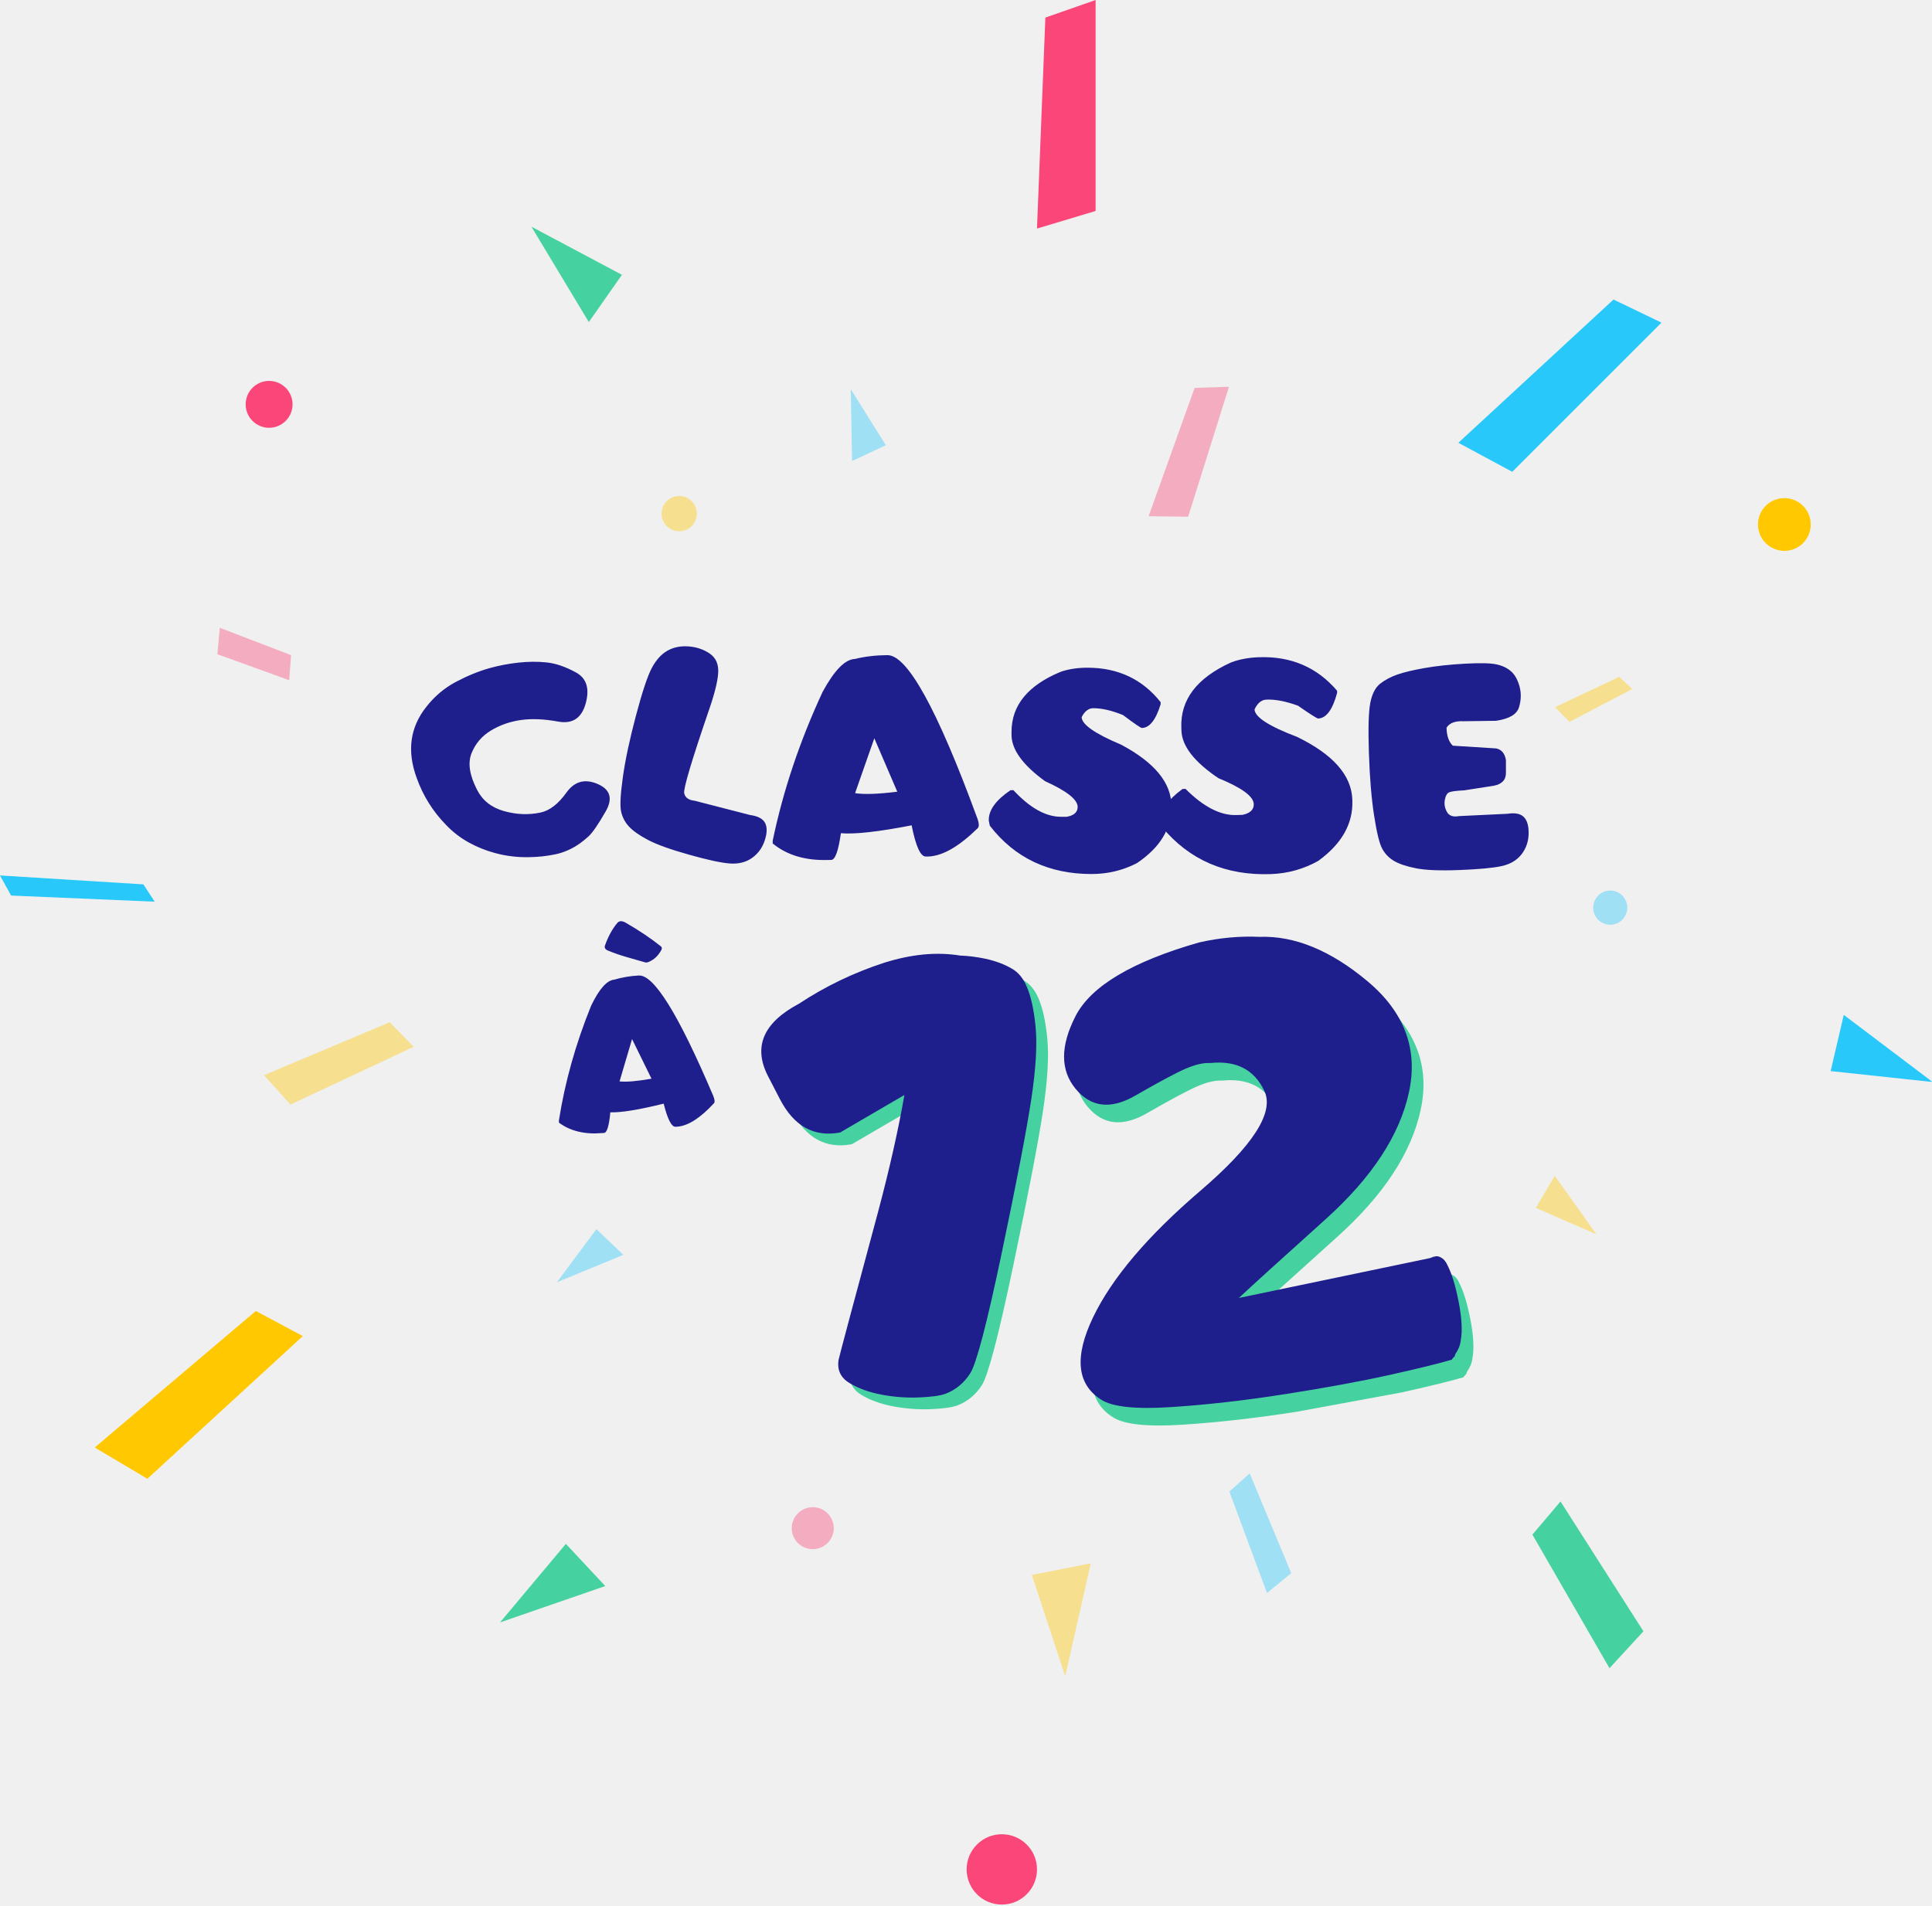
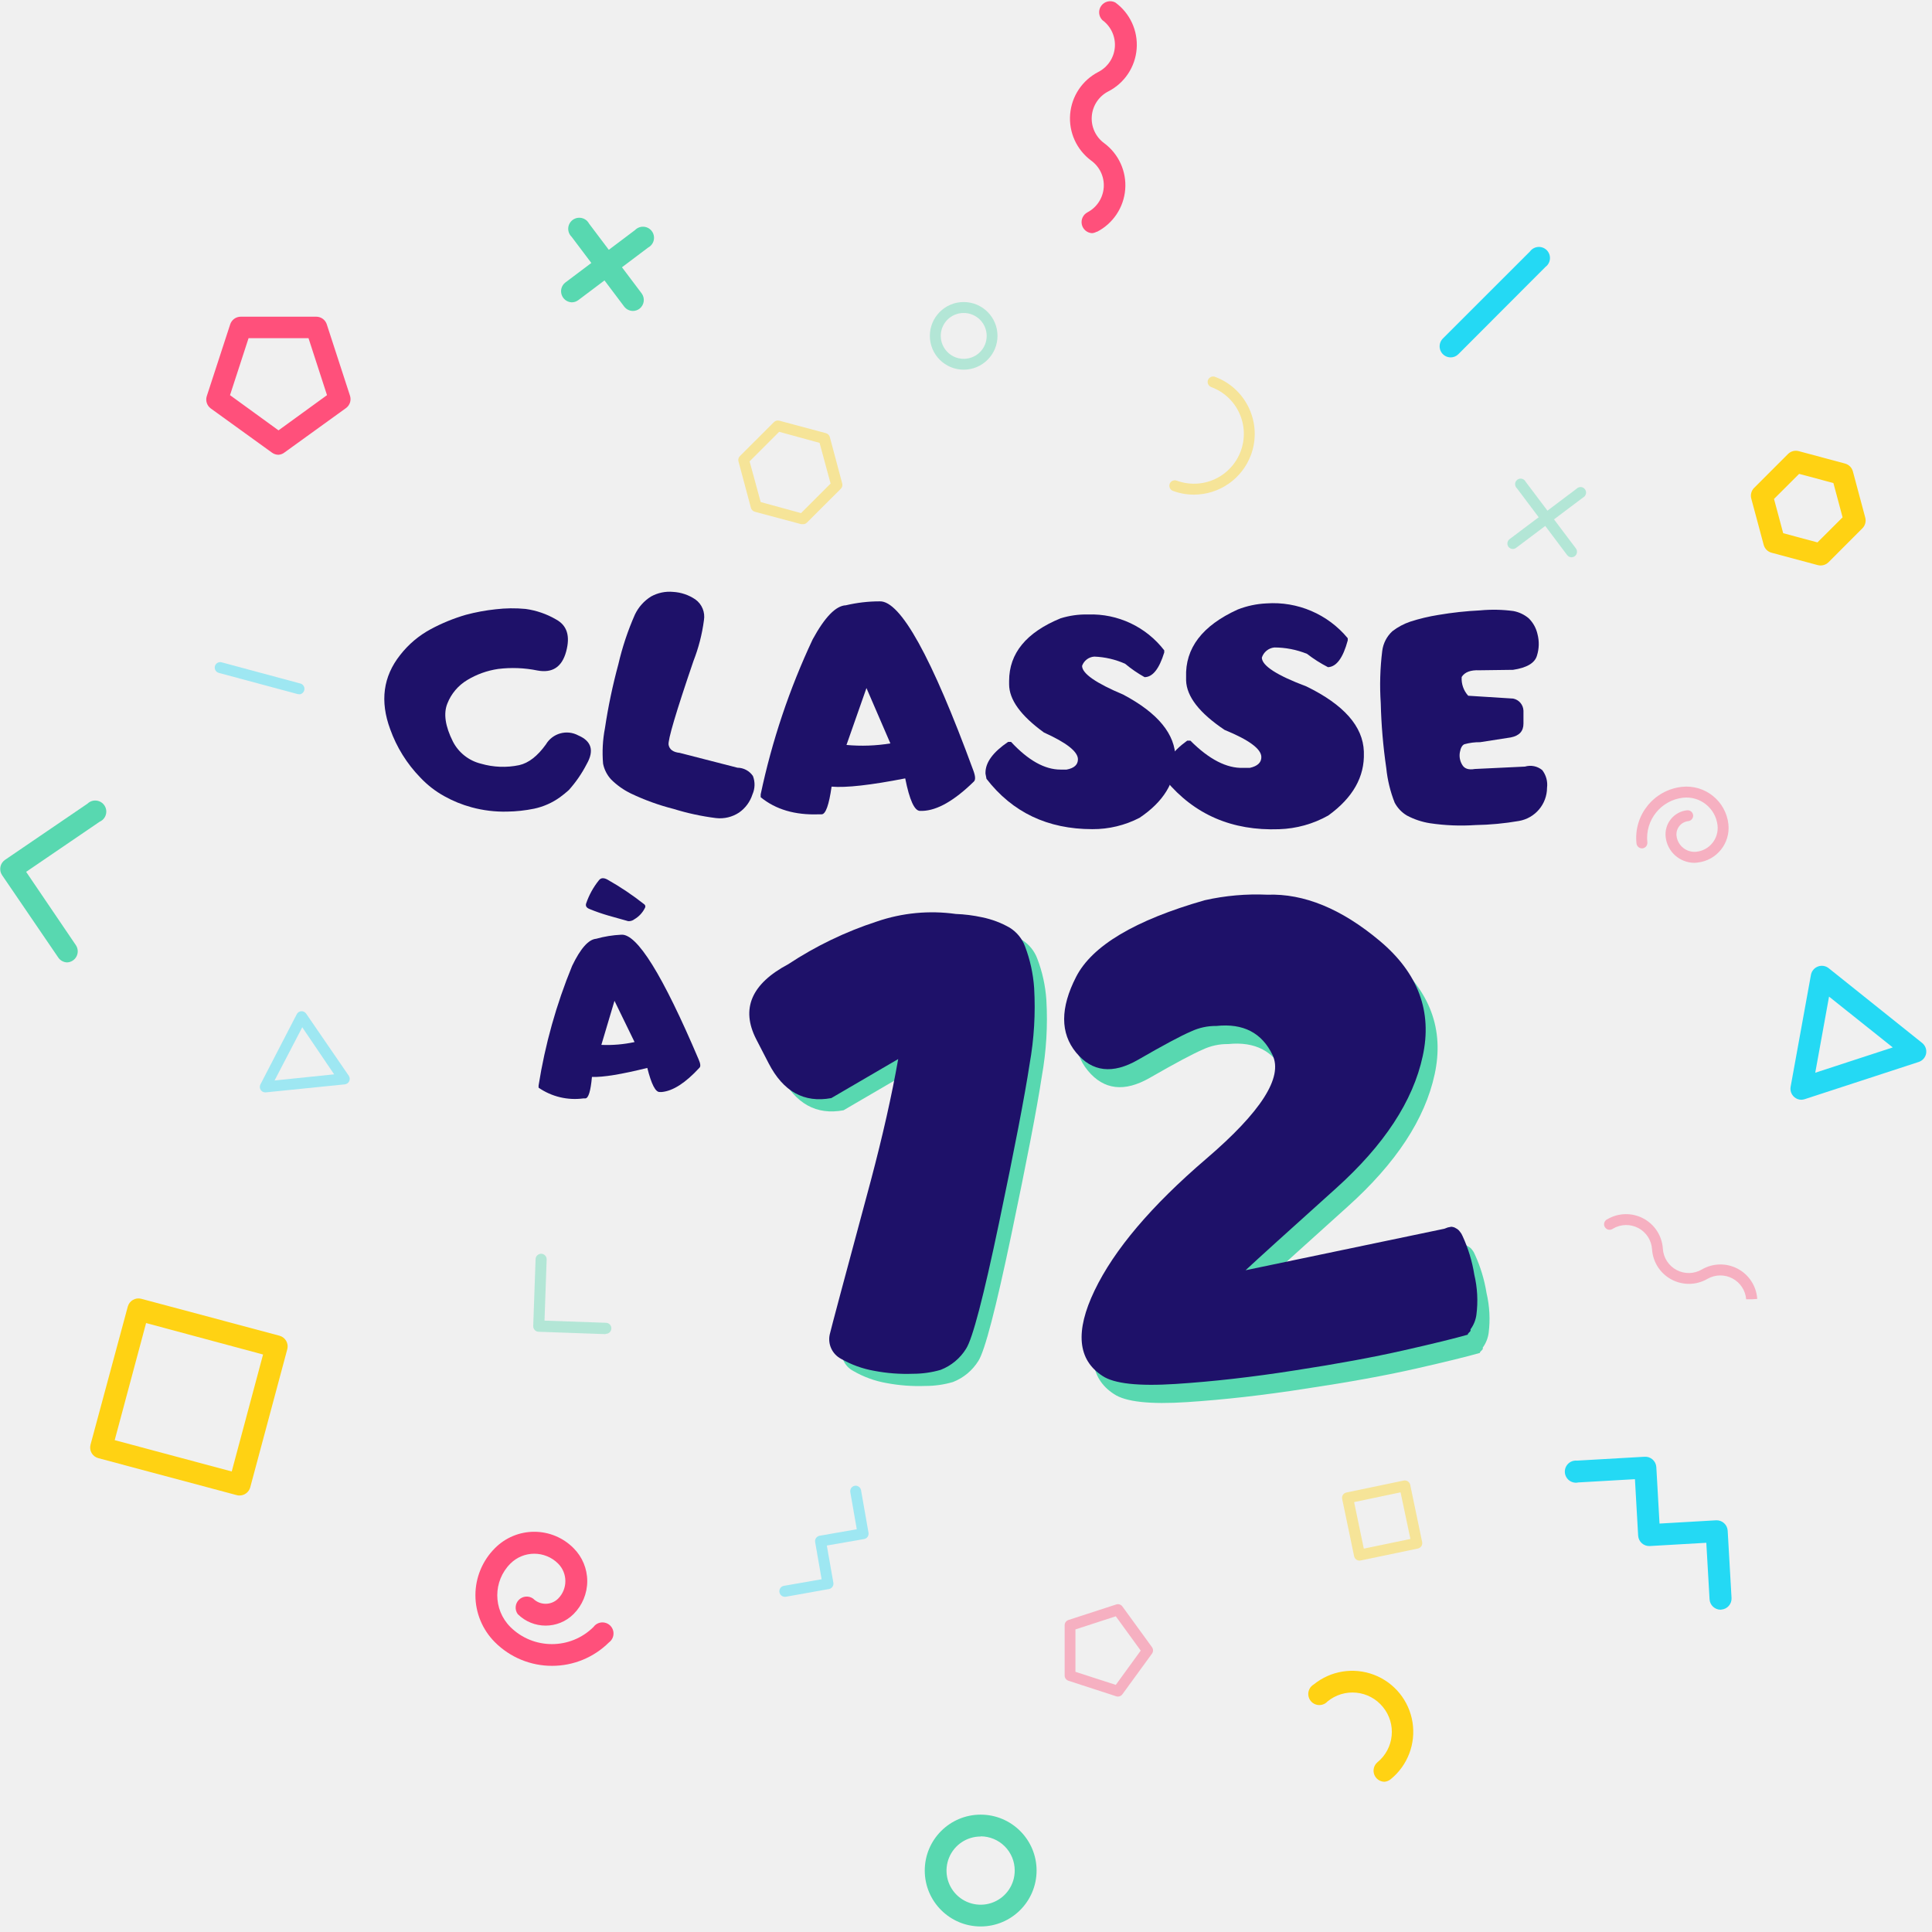
- <svg xmlns="http://www.w3.org/2000/svg" xmlns:xlink="http://www.w3.org/1999/xlink" viewBox="0 0 368 363">
-   <defs />
-   <defs>
-     <path id="a" d="M.697.493h19.42v12.792H.697z" />
-   </defs>
-   <g fill="none" fill-rule="evenodd">
-     <path fill="#FA4678" d="M208.688 0l-9.571 3.35-1.594 40.195 11.165-3.35z" />
-     <path fill="#46D2A0" d="M313.035 310.807l-6.465 7.03-14.683-25.452 5.353-6.32z" />
-     <path fill="#FFC800" d="M28.066 281.745l-10.019-5.959 30.687-26.011 8.94 4.785z" />
-     <path fill="#28C8FA" d="M288.049 89.89l-10.264-5.526 29.55-27.294 9.136 4.398zM2.119 170.627l27.337 1.166-2.14-3.297L0 166.796z" />
-     <path fill="#FFC800" d="M344.902 99.928a5.024 5.024 0 11-10.05 0 5.024 5.024 0 0110.05 0" />
-     <path fill="#FA4678" d="M197.523 356.169a6.7 6.7 0 11-13.4 0 6.7 6.7 0 0113.4 0M55.725 77.039a4.466 4.466 0 11-8.932 0 4.466 4.466 0 018.932 0" />
-     <path fill="#46D2A0" d="M118.463 52.357l-6.308 9.007-10.936-18.178z" />
-     <g transform="translate(348 192.868)">
-       <mask id="b" fill="#fff">
-         <use xlink:href="#a" />
-       </mask>
-       <path fill="#28C8FA" d="M.697 11.202L3.194.493l16.923 12.792z" mask="url(#b)" />
+ <svg xmlns="http://www.w3.org/2000/svg" width="144px" height="144px" viewBox="0 0 144 144" version="1.1">
+   <g id="Symbols" stroke="none" stroke-width="1" fill="none" fill-rule="evenodd">
+     <g id="logos/classea12-144-purple" fill-rule="nonzero">
+       <g id="Classea12-logo-purple">
+         <g id="Group" opacity="0.4" transform="translate(15.67908, 22.2808)">
+           <path d="M85.661,94.037 C85.464,94.042 85.29,93.905 85.249,93.711 L84.358,89.441 C84.336,89.336 84.357,89.226 84.415,89.136 C84.476,89.046 84.569,88.984 84.675,88.962 L88.946,88.071 C89.165,88.028 89.379,88.167 89.429,88.385 L90.32,92.655 C90.341,92.761 90.32,92.87 90.262,92.96 C90.202,93.052 90.109,93.115 90.002,93.138 L85.732,94.029 L85.661,94.037 Z M85.249,89.676 L85.971,93.146 L89.445,92.424 L88.711,88.95 L85.249,89.676 Z" id="Shape" fill="#FFD213" />
+           <path d="M4.089,59.139 C3.955,59.137 3.831,59.071 3.755,58.962 C3.673,58.838 3.664,58.681 3.73,58.549 L6.441,53.309 C6.507,53.183 6.633,53.101 6.775,53.09 C6.919,53.082 7.056,53.149 7.138,53.268 L10.315,57.897 C10.399,58.019 10.412,58.176 10.348,58.31 C10.286,58.439 10.161,58.526 10.018,58.541 L4.126,59.139 L4.089,59.139 Z M6.849,54.287 L4.786,58.252 L9.226,57.794 L6.849,54.287 Z" id="Shape" fill="#24D9F4" />
+           <path d="M56.148,5.273 C54.755,5.273 53.627,4.144 53.627,2.752 C53.627,1.36 54.755,0.231 56.148,0.231 C57.54,0.231 58.669,1.36 58.669,2.752 C58.669,4.144 57.54,5.273 56.148,5.273 L56.148,5.273 Z M56.148,1.048 C55.457,1.046 54.833,1.462 54.569,2.101 C54.305,2.739 54.453,3.474 54.943,3.961 C55.489,4.51 56.336,4.623 57.007,4.236 C57.678,3.849 58.005,3.059 57.803,2.312 C57.601,1.564 56.922,1.045 56.148,1.048 L56.148,1.048 Z" id="Shape" fill="#58D8B0" />
+           <path d="M73.308,14.586 C72.773,14.587 72.242,14.492 71.74,14.305 C71.534,14.224 71.428,13.995 71.501,13.785 C71.58,13.575 71.813,13.467 72.025,13.542 C72.949,13.884 73.972,13.845 74.868,13.432 C75.763,13.02 76.458,12.268 76.799,11.343 C77.141,10.418 77.101,9.395 76.689,8.5 C76.276,7.604 75.525,6.909 74.599,6.569 C74.389,6.489 74.281,6.257 74.356,6.045 C74.437,5.836 74.669,5.73 74.88,5.805 C77.224,6.675 78.423,9.276 77.562,11.623 C76.903,13.403 75.206,14.585 73.308,14.586 L73.308,14.586 Z" id="Path" fill="#FFD213" />
+           <path d="M6.631,29.456 C6.595,29.462 6.559,29.462 6.523,29.456 L0.627,27.872 C0.411,27.811 0.283,27.59 0.338,27.372 C0.399,27.156 0.62,27.028 0.838,27.084 L6.738,28.672 C6.922,28.737 7.035,28.922 7.009,29.116 C6.983,29.309 6.825,29.458 6.631,29.473 L6.631,29.456 Z" id="Path" fill="#24D9F4" />
+           <path d="M42.858,96.736 C42.71,96.748 42.567,96.681 42.483,96.56 C42.398,96.438 42.385,96.281 42.448,96.147 C42.51,96.013 42.64,95.923 42.787,95.911 L45.56,95.428 L45.077,92.655 C45.042,92.435 45.188,92.227 45.407,92.185 L48.18,91.702 L47.697,88.929 C47.662,88.709 47.808,88.501 48.028,88.459 C48.248,88.424 48.456,88.57 48.498,88.789 L49.055,91.962 C49.073,92.069 49.047,92.179 48.985,92.267 C48.922,92.355 48.827,92.414 48.721,92.432 L45.948,92.915 L46.435,95.688 C46.453,95.795 46.427,95.905 46.365,95.993 C46.302,96.081 46.207,96.14 46.101,96.158 L42.911,96.728 L42.858,96.736 Z" id="Path" fill="#24D9F4" />
+           <path d="M44.149,16.789 C44.113,16.793 44.077,16.793 44.042,16.789 L40.58,15.861 C40.439,15.822 40.33,15.712 40.291,15.572 L39.363,12.11 C39.326,11.97 39.365,11.822 39.466,11.718 L42.003,9.185 C42.11,9.075 42.269,9.034 42.416,9.077 L45.882,10.006 C46.022,10.044 46.132,10.154 46.171,10.295 L47.095,13.756 C47.132,13.896 47.092,14.045 46.992,14.148 L44.454,16.682 C44.371,16.758 44.261,16.796 44.149,16.789 L44.149,16.789 Z M41.017,15.139 L44.025,15.964 L46.229,13.76 L45.407,10.728 L42.395,9.903 L40.192,12.106 L41.017,15.139 Z" id="Shape" fill="#FFD213" />
+           <path d="M67.639,104.171 C67.597,104.17 67.555,104.164 67.515,104.15 L63.954,102.991 C63.788,102.935 63.675,102.779 63.674,102.603 L63.674,98.852 C63.675,98.677 63.788,98.521 63.954,98.465 L67.523,97.305 C67.691,97.253 67.873,97.313 67.977,97.454 L70.185,100.491 C70.287,100.634 70.287,100.826 70.185,100.969 L67.977,104.002 C67.898,104.11 67.772,104.173 67.639,104.171 L67.639,104.171 Z M64.478,102.327 L67.486,103.3 L69.343,100.746 L67.486,98.188 L64.478,99.166 L64.478,102.327 Z" id="Shape" fill="#FF507B" />
+           <g transform="translate(23.93123, 13.20344)" fill="#58D8B0" id="Path">
+             <path d="M5.504,63.954 L0.524,63.777 C0.416,63.774 0.314,63.726 0.243,63.645 C0.17,63.567 0.13,63.463 0.132,63.356 L0.309,58.376 C0.309,58.148 0.494,57.963 0.722,57.963 C0.95,57.963 1.135,58.148 1.135,58.376 L0.974,62.947 L5.545,63.108 C5.773,63.108 5.958,63.293 5.958,63.521 C5.958,63.749 5.773,63.934 5.545,63.934 L5.504,63.954 Z" />
+             <path d="M77.521,6.053 C77.392,6.052 77.272,5.991 77.195,5.888 L73.444,0.899 C73.325,0.786 73.285,0.614 73.341,0.459 C73.398,0.305 73.54,0.199 73.703,0.189 C73.867,0.179 74.021,0.267 74.096,0.413 L77.855,5.401 C77.943,5.525 77.956,5.688 77.888,5.825 C77.82,5.962 77.682,6.049 77.529,6.053 L77.521,6.053 Z" />
+             <path d="M73.147,5.434 C73.019,5.434 72.899,5.374 72.821,5.273 C72.689,5.093 72.724,4.841 72.899,4.704 L77.892,0.949 C78.004,0.828 78.177,0.786 78.332,0.841 C78.487,0.896 78.595,1.038 78.606,1.202 C78.617,1.366 78.529,1.521 78.383,1.597 L73.39,5.352 C73.32,5.404 73.235,5.433 73.147,5.434 L73.147,5.434 Z" />
+           </g>
+           <path d="M114.882,74.562 L114.47,74.562 C114.418,73.902 114.031,73.314 113.445,73.005 C112.859,72.696 112.156,72.709 111.581,73.04 C110.758,73.517 109.747,73.535 108.907,73.087 C108.067,72.64 107.518,71.79 107.455,70.841 C107.415,70.169 107.028,69.567 106.435,69.252 C105.841,68.936 105.126,68.952 104.546,69.293 C104.42,69.393 104.247,69.41 104.104,69.337 C103.96,69.263 103.872,69.113 103.879,68.953 C103.885,68.792 103.985,68.649 104.134,68.588 C104.957,68.108 105.969,68.089 106.81,68.537 C107.651,68.985 108.199,69.836 108.26,70.787 C108.301,71.458 108.688,72.059 109.281,72.376 C109.874,72.692 110.589,72.678 111.169,72.338 C111.991,71.859 113.003,71.839 113.843,72.286 C114.684,72.733 115.233,73.584 115.295,74.533 L114.882,74.562 Z" id="Path" fill="#FF507B" />
+           <path d="M110.612,42.028 C109.512,42.026 108.59,41.198 108.47,40.105 C108.416,39.629 108.554,39.151 108.854,38.777 C109.154,38.402 109.59,38.163 110.067,38.113 C110.29,38.091 110.489,38.25 110.517,38.472 C110.539,38.694 110.38,38.893 110.158,38.921 C109.896,38.949 109.656,39.08 109.492,39.286 C109.327,39.491 109.25,39.753 109.279,40.015 C109.363,40.75 110.024,41.28 110.76,41.203 C111.231,41.154 111.663,40.918 111.957,40.547 C112.252,40.179 112.389,39.708 112.337,39.239 C112.194,37.961 111.045,37.038 109.766,37.176 C108.115,37.364 106.926,38.85 107.105,40.502 C107.127,40.724 106.967,40.923 106.746,40.951 C106.522,40.973 106.322,40.812 106.296,40.588 C106.067,38.49 107.578,36.603 109.675,36.367 C111.4,36.177 112.953,37.419 113.145,39.144 C113.302,40.568 112.275,41.85 110.851,42.008 C110.769,42.02 110.69,42.028 110.612,42.028 L110.612,42.028 Z" id="Path" fill="#FF507B" />
+         </g>
+         <path d="M17.849,111.466 C17.778,111.466 17.707,111.457 17.639,111.437 L7.324,108.681 C7.115,108.624 6.938,108.488 6.829,108.301 C6.721,108.114 6.692,107.891 6.746,107.682 L9.527,97.375 C9.65,96.947 10.09,96.693 10.521,96.802 L20.837,99.558 C21.269,99.679 21.525,100.122 21.414,100.557 L18.654,110.847 C18.559,111.213 18.228,111.468 17.849,111.466 L17.849,111.466 Z M8.549,107.34 L17.272,109.675 L19.607,100.957 L10.889,98.613 L8.549,107.34 Z" id="Shape" fill="#FFD213" />
+         <path d="M5.017,71.732 C4.748,71.729 4.497,71.595 4.345,71.373 L0.153,65.225 C-0.094,64.852 0.001,64.351 0.367,64.094 L6.519,59.902 C6.755,59.67 7.107,59.602 7.413,59.728 C7.719,59.855 7.92,60.152 7.923,60.483 C7.926,60.815 7.731,61.115 7.427,61.247 L1.948,64.982 L5.661,70.457 C5.824,70.708 5.839,71.027 5.699,71.292 C5.56,71.556 5.288,71.725 4.988,71.732 L5.017,71.732 Z" id="Path" fill="#58D8B0" />
+         <path d="M134.262,81.969 C134.066,81.969 133.877,81.897 133.73,81.766 C133.515,81.577 133.414,81.29 133.462,81.007 L134.98,72.644 C135.038,72.365 135.235,72.136 135.502,72.037 C135.768,71.938 136.067,71.983 136.292,72.157 L143.27,77.739 C143.501,77.927 143.613,78.225 143.563,78.519 C143.508,78.814 143.298,79.055 143.014,79.15 L134.51,81.927 C134.43,81.953 134.347,81.967 134.262,81.969 L134.262,81.969 Z M136.326,74.282 L135.298,79.955 L141.075,78.069 L136.326,74.282 Z" id="Shape" fill="#24D9F4" />
+         <path d="M73.093,143.587 C70.792,143.587 68.926,141.722 68.926,139.42 C68.926,137.119 70.792,135.253 73.093,135.253 C75.395,135.253 77.261,137.119 77.261,139.42 C77.258,141.721 75.394,143.585 73.093,143.587 L73.093,143.587 Z M73.093,136.883 C72.065,136.881 71.136,137.499 70.742,138.45 C70.347,139.4 70.565,140.494 71.292,141.221 C72.02,141.949 73.114,142.166 74.064,141.772 C75.014,141.377 75.633,140.449 75.631,139.42 C75.633,138.745 75.367,138.097 74.891,137.619 C74.415,137.141 73.768,136.871 73.093,136.87 L73.093,136.883 Z" id="Shape" fill="#58D8B0" />
+         <path d="M47.173,23.176 C46.919,23.174 46.681,23.056 46.526,22.854 L42.606,17.651 C42.37,17.426 42.289,17.082 42.4,16.774 C42.51,16.467 42.792,16.254 43.118,16.231 C43.444,16.209 43.753,16.38 43.906,16.669 L47.825,21.868 C48.091,22.23 48.02,22.737 47.664,23.011 C47.523,23.117 47.351,23.175 47.173,23.176 L47.173,23.176 Z" id="Path" fill="#58D8B0" />
+         <path d="M42.614,22.533 C42.271,22.52 41.971,22.296 41.862,21.97 C41.752,21.644 41.856,21.285 42.123,21.068 L47.326,17.152 C47.552,16.916 47.896,16.835 48.203,16.946 C48.51,17.057 48.723,17.339 48.746,17.665 C48.769,17.991 48.597,18.299 48.308,18.452 L43.101,22.372 C42.961,22.477 42.79,22.534 42.614,22.533 L42.614,22.533 Z" id="Path" fill="#58D8B0" />
+         <path d="M108.103,26.638 C107.778,26.629 107.489,26.43 107.364,26.13 C107.24,25.829 107.303,25.484 107.526,25.247 L114.036,18.741 C114.229,18.478 114.558,18.354 114.876,18.422 C115.193,18.491 115.442,18.74 115.509,19.058 C115.576,19.376 115.451,19.704 115.188,19.896 L108.689,26.407 C108.534,26.561 108.322,26.644 108.103,26.638 Z" id="Path" fill="#24D9F4" />
+         <path d="M128.247,119.978 C127.811,119.979 127.45,119.641 127.421,119.206 L127.178,114.99 L122.961,115.233 C122.513,115.254 122.13,114.913 122.099,114.466 L121.859,110.249 L117.639,110.492 C117.319,110.564 116.988,110.439 116.794,110.176 C116.6,109.912 116.58,109.559 116.743,109.275 C116.907,108.991 117.222,108.831 117.548,108.866 L122.577,108.578 C123.029,108.549 123.419,108.89 123.452,109.341 L123.691,113.558 L127.912,113.314 C128.359,113.295 128.74,113.636 128.771,114.082 L129.059,119.112 C129.078,119.558 128.738,119.939 128.292,119.97 L128.247,119.978 Z" id="Path" fill="#24D9F4" />
+         <path d="M81.391,17.379 C81.02,17.358 80.71,17.091 80.632,16.729 C80.554,16.366 80.728,15.995 81.057,15.823 C81.754,15.457 82.211,14.755 82.266,13.969 C82.321,13.183 81.965,12.425 81.325,11.966 C80.244,11.162 79.653,9.859 79.762,8.516 C79.871,7.173 80.664,5.982 81.861,5.364 C82.565,5.005 83.032,4.306 83.094,3.518 C83.156,2.731 82.805,1.967 82.167,1.502 C81.878,1.215 81.841,0.761 82.08,0.432 C82.319,0.102 82.762,-0.004 83.124,0.182 C84.221,0.979 84.825,2.289 84.72,3.641 C84.615,4.993 83.815,6.194 82.608,6.812 C81.905,7.171 81.438,7.87 81.376,8.658 C81.313,9.445 81.664,10.209 82.303,10.674 C83.384,11.477 83.975,12.781 83.866,14.124 C83.757,15.466 82.963,16.658 81.766,17.276 L81.729,17.276 C81.626,17.335 81.51,17.37 81.391,17.379 L81.391,17.379 Z" id="Path" fill="#FF507B" />
+         <path d="M41.145,124.162 C39.55,124.164 38.02,123.532 36.891,122.404 C35.959,121.475 35.435,120.213 35.435,118.897 C35.435,117.581 35.959,116.319 36.891,115.39 C37.666,114.609 38.721,114.169 39.821,114.169 C40.921,114.169 41.976,114.609 42.75,115.39 C43.403,116.041 43.77,116.925 43.77,117.847 C43.77,118.769 43.403,119.653 42.75,120.304 C41.599,121.45 39.738,121.45 38.587,120.304 C38.353,119.976 38.39,119.526 38.675,119.241 C38.96,118.955 39.41,118.918 39.738,119.153 C40.253,119.664 41.084,119.664 41.599,119.153 C42.319,118.431 42.319,117.263 41.599,116.541 C40.616,115.56 39.025,115.56 38.042,116.541 C36.738,117.847 36.738,119.963 38.042,121.269 C39.756,122.966 42.517,122.966 44.232,121.269 C44.422,121.003 44.752,120.874 45.072,120.942 C45.393,121.009 45.643,121.259 45.711,121.58 C45.778,121.9 45.649,122.23 45.383,122.421 C44.256,123.538 42.732,124.164 41.145,124.162 L41.145,124.162 Z" id="Path" fill="#FF507B" />
+         <path d="M135.707,42.148 C135.636,42.148 135.565,42.139 135.496,42.123 L132.034,41.195 C131.753,41.118 131.534,40.898 131.457,40.617 L130.528,37.155 C130.455,36.874 130.535,36.574 130.739,36.367 L133.272,33.834 C133.479,33.63 133.779,33.55 134.06,33.623 L137.522,34.552 C137.802,34.628 138.021,34.846 138.1,35.125 L139.028,38.591 C139.099,38.872 139.018,39.17 138.814,39.375 L136.28,41.913 C136.127,42.063 135.921,42.147 135.707,42.148 L135.707,42.148 Z M132.909,39.742 L135.463,40.427 L137.336,38.558 L136.651,36.004 L134.097,35.319 L132.224,37.188 L132.909,39.742 Z" id="Shape" fill="#FFD213" />
+         <path d="M20.758,33.896 C20.587,33.896 20.419,33.842 20.28,33.743 L15.708,30.442 C15.424,30.233 15.305,29.867 15.411,29.53 L17.16,24.166 C17.272,23.835 17.582,23.61 17.932,23.605 L23.585,23.605 C23.923,23.61 24.224,23.821 24.344,24.138 L26.089,29.501 C26.195,29.838 26.076,30.204 25.792,30.413 L21.22,33.714 C21.089,33.821 20.927,33.884 20.758,33.896 L20.758,33.896 Z M17.144,29.452 L20.758,32.076 L24.373,29.452 L22.995,25.206 L18.526,25.206 L17.144,29.452 Z" id="Shape" fill="#FF507B" />
+         <path d="M103.177,132.802 C102.837,132.792 102.538,132.574 102.424,132.254 C102.31,131.934 102.404,131.576 102.661,131.354 C103.265,130.863 103.649,130.151 103.726,129.376 C103.804,128.602 103.569,127.828 103.073,127.228 C102.582,126.624 101.871,126.241 101.096,126.164 C100.322,126.086 99.549,126.321 98.947,126.815 C98.729,127.056 98.39,127.146 98.08,127.046 C97.771,126.945 97.55,126.672 97.515,126.349 C97.48,126.026 97.639,125.712 97.92,125.548 C99.182,124.524 100.894,124.25 102.413,124.831 C103.931,125.411 105.024,126.758 105.28,128.363 C105.536,129.968 104.917,131.588 103.655,132.612 C103.52,132.725 103.352,132.791 103.177,132.802 L103.177,132.802 Z" id="Path" fill="#FFD213" />
+         <g id="Group" transform="translate(28.46991, 43.73639)" fill="#1E1169">
+           <path d="M10.703,1.65 C11.505,1.76 12.278,2.026 12.977,2.434 C13.802,2.884 14.041,3.672 13.727,4.828 C13.414,5.983 12.7,6.445 11.59,6.239 C10.626,6.042 9.637,6.003 8.661,6.123 C7.846,6.242 7.063,6.523 6.358,6.948 C5.682,7.352 5.16,7.969 4.873,8.702 C4.572,9.449 4.716,10.394 5.286,11.532 C5.71,12.359 6.471,12.961 7.373,13.183 C8.3,13.453 9.279,13.492 10.224,13.294 C10.926,13.137 11.59,12.623 12.217,11.751 C12.711,10.913 13.78,10.615 14.635,11.079 C15.62,11.502 15.829,12.212 15.262,13.208 C14.903,13.908 14.455,14.56 13.93,15.147 C13.718,15.339 13.497,15.519 13.265,15.687 C12.691,16.099 12.038,16.389 11.347,16.537 C10.681,16.674 10.004,16.747 9.325,16.756 C8.431,16.778 7.539,16.669 6.676,16.434 C5.97,16.243 5.289,15.966 4.65,15.609 C3.983,15.241 3.377,14.77 2.855,14.214 C1.86,13.191 1.096,11.965 0.615,10.621 C-0.161,8.53 0.087,6.684 1.357,5.083 C1.975,4.288 2.752,3.632 3.639,3.156 C4.47,2.71 5.345,2.352 6.251,2.088 C6.983,1.892 7.729,1.754 8.483,1.675 C9.22,1.588 9.964,1.58 10.703,1.65 L10.703,1.65 Z" id="Path" />
+           <path d="M23.997,2.496 C23.861,3.535 23.599,4.553 23.217,5.529 C21.908,9.361 21.291,11.447 21.365,11.788 C21.435,12.131 21.707,12.329 22.19,12.378 L26.494,13.484 C26.957,13.488 27.389,13.719 27.649,14.103 C27.82,14.544 27.808,15.036 27.616,15.469 C27.441,16.019 27.09,16.496 26.617,16.826 C26.112,17.161 25.504,17.307 24.901,17.239 C23.825,17.105 22.763,16.875 21.728,16.554 C20.635,16.277 19.572,15.892 18.555,15.407 C18.01,15.143 17.512,14.79 17.082,14.363 C16.776,14.033 16.567,13.624 16.48,13.183 C16.404,12.298 16.451,11.406 16.62,10.534 C16.86,8.93 17.194,7.342 17.618,5.777 C17.913,4.502 18.327,3.259 18.856,2.063 C19.121,1.511 19.537,1.046 20.057,0.722 C20.56,0.444 21.135,0.325 21.707,0.38 C22.298,0.415 22.868,0.609 23.358,0.941 C23.851,1.294 24.1,1.898 23.997,2.496 L23.997,2.496 Z" id="Path" />
+           <path d="M37.098,1.085 C38.646,1.027 40.973,5.232 44.079,13.699 C44.24,14.132 44.248,14.404 44.108,14.524 C42.664,15.935 41.396,16.661 40.303,16.702 L40.101,16.702 C39.689,16.702 39.321,15.895 39,14.28 C36.422,14.784 34.593,14.989 33.512,14.895 C33.318,16.261 33.07,16.958 32.769,16.958 L32.559,16.958 C30.79,17.024 29.346,16.599 28.226,15.683 L28.226,15.473 C29.068,11.485 30.368,7.609 32.101,3.92 C33.009,2.253 33.834,1.406 34.577,1.378 C35.403,1.183 36.249,1.084 37.098,1.085 L37.098,1.085 Z M34.622,11.788 C35.713,11.889 36.813,11.85 37.894,11.673 L36.111,7.547 L34.622,11.788 Z" id="Shape" />
+           <path d="M52.636,2.063 C54.847,1.989 56.957,2.984 58.306,4.737 L58.306,4.894 C57.929,6.12 57.44,6.734 56.841,6.734 C56.326,6.447 55.84,6.113 55.388,5.735 C54.663,5.413 53.883,5.232 53.09,5.203 C52.677,5.232 52.321,5.502 52.182,5.892 C52.182,6.461 53.203,7.175 55.244,8.033 C57.841,9.409 59.139,10.992 59.139,12.783 L59.139,12.857 C59.139,14.568 58.248,16.022 56.465,17.218 C55.378,17.781 54.17,18.071 52.946,18.064 C49.62,18.064 46.99,16.814 45.057,14.313 L44.982,13.926 L44.982,13.859 C44.982,13.088 45.544,12.325 46.666,11.561 L46.889,11.561 C48.168,12.937 49.396,13.624 50.573,13.624 L51.027,13.624 C51.588,13.521 51.873,13.265 51.873,12.857 C51.873,12.287 51.029,11.622 49.34,10.86 C47.609,9.606 46.744,8.408 46.744,7.266 L46.744,7.014 C46.744,4.957 48.021,3.403 50.573,2.352 C51.241,2.143 51.937,2.046 52.636,2.063 L52.636,2.063 Z" id="Path" />
+           <path d="M65.918,1.238 C68.24,1.073 70.499,2.039 71.983,3.833 L71.983,3.998 C71.631,5.302 71.14,5.966 70.51,5.991 C69.96,5.708 69.436,5.375 68.947,4.997 C68.172,4.684 67.344,4.523 66.508,4.522 C66.076,4.569 65.711,4.867 65.58,5.281 C65.596,5.887 66.705,6.602 68.905,7.427 C71.692,8.786 73.118,10.402 73.184,12.275 L73.184,12.358 C73.25,14.157 72.367,15.719 70.535,17.045 C69.413,17.677 68.154,18.028 66.867,18.068 C63.368,18.197 60.554,16.983 58.425,14.425 L58.33,14.012 L58.33,13.942 C58.303,13.133 58.865,12.308 60.018,11.466 L60.253,11.466 C61.65,12.866 62.968,13.543 64.206,13.496 L64.684,13.496 C65.27,13.368 65.559,13.084 65.543,12.671 C65.522,12.073 64.606,11.404 62.803,10.666 C60.932,9.412 59.977,8.185 59.935,6.985 L59.935,6.742 C59.856,4.577 61.139,2.894 63.785,1.692 C64.467,1.425 65.187,1.272 65.918,1.238 L65.918,1.238 Z" id="Path" />
+           <path d="M84.304,6.189 L81.795,6.222 C81.143,6.193 80.702,6.358 80.475,6.721 C80.44,7.234 80.616,7.74 80.962,8.12 L84.312,8.331 C84.745,8.418 85.062,8.789 85.08,9.23 L85.08,10.196 C85.08,10.757 84.778,11.099 84.135,11.227 L81.849,11.582 C81.452,11.577 81.056,11.628 80.673,11.735 C80.512,11.809 80.401,12.003 80.343,12.32 C80.282,12.639 80.339,12.969 80.504,13.249 C80.669,13.558 80.987,13.661 81.453,13.579 L85.191,13.401 C85.637,13.269 86.119,13.366 86.478,13.661 C86.768,14.035 86.897,14.509 86.837,14.978 C86.832,16.201 85.95,17.243 84.745,17.453 C83.671,17.639 82.584,17.741 81.494,17.759 C80.365,17.835 79.23,17.789 78.111,17.622 C77.511,17.528 76.931,17.334 76.394,17.049 C76.008,16.82 75.693,16.488 75.482,16.092 C75.155,15.265 74.944,14.397 74.855,13.513 C74.621,11.909 74.483,10.293 74.443,8.673 C74.357,7.374 74.394,6.07 74.554,4.778 C74.625,4.212 74.895,3.689 75.317,3.305 C75.716,2.999 76.162,2.761 76.638,2.599 C77.325,2.377 78.029,2.209 78.742,2.096 C79.771,1.921 80.81,1.808 81.853,1.758 C82.677,1.68 83.508,1.696 84.329,1.807 C84.75,1.885 85.144,2.072 85.472,2.348 C85.797,2.668 86.023,3.074 86.124,3.52 C86.264,4.049 86.251,4.607 86.086,5.129 C85.927,5.682 85.333,6.035 84.304,6.189 L84.304,6.189 Z" id="Path" />
+           <path d="M17.829,25.932 C19.001,25.831 20.926,28.931 23.605,35.233 C23.746,35.554 23.762,35.761 23.659,35.851 C22.619,36.982 21.683,37.58 20.857,37.655 L20.705,37.655 C20.391,37.679 20.082,37.081 19.776,35.86 C17.851,36.338 16.475,36.563 15.65,36.532 C15.555,37.58 15.394,38.113 15.163,38.133 L15.007,38.133 C13.834,38.29 12.646,38.005 11.673,37.333 L11.673,37.172 C12.157,34.113 12.996,31.12 14.173,28.255 C14.797,26.957 15.394,26.283 15.964,26.234 C16.572,26.063 17.198,25.962 17.829,25.932 L17.829,25.932 Z M16.352,34.143 C17.182,34.179 18.014,34.108 18.827,33.933 L17.33,30.859 L16.352,34.143 Z" id="Shape" />
+         </g>
+         <path d="M72.144,69.029 C72.805,69.057 73.462,69.14 74.108,69.277 C74.832,69.427 75.528,69.688 76.171,70.052 C76.693,70.378 77.094,70.867 77.31,71.443 C77.692,72.437 77.921,73.483 77.991,74.546 C78.1,76.442 77.987,78.345 77.653,80.215 C77.29,82.597 76.53,86.542 75.375,92.049 C74.22,97.556 73.403,100.683 72.924,101.431 C72.48,102.148 71.815,102.701 71.03,103.007 C70.36,103.204 69.666,103.303 68.967,103.3 C68,103.337 67.031,103.265 66.079,103.086 C65.207,102.934 64.369,102.63 63.603,102.186 C62.946,101.843 62.599,101.104 62.753,100.379 C62.844,99.983 63.866,96.157 65.819,88.9 C66.705,85.558 67.384,82.539 67.857,79.844 L62.873,82.753 C60.849,83.132 59.292,82.268 58.202,80.161 L57.27,78.354 C56.117,76.093 56.916,74.232 59.667,72.772 C61.714,71.42 63.935,70.351 66.269,69.594 C68.156,68.946 70.169,68.753 72.144,69.029 L72.144,69.029 Z" id="Path" fill="#58D8B0" />
+         <path d="M71.237,68.121 C71.896,68.145 72.552,68.228 73.197,68.369 C73.921,68.516 74.618,68.777 75.26,69.145 C75.782,69.47 76.183,69.959 76.398,70.535 C76.776,71.529 77.005,72.573 77.079,73.634 C77.188,75.532 77.075,77.436 76.741,79.307 C76.378,81.687 75.619,85.631 74.463,91.141 C73.308,96.651 72.49,99.778 72.008,100.524 C71.565,101.241 70.9,101.794 70.114,102.1 C69.444,102.295 68.749,102.393 68.051,102.393 C67.083,102.429 66.114,102.356 65.163,102.174 C64.292,102.022 63.454,101.719 62.687,101.279 C62.032,100.934 61.686,100.195 61.842,99.471 C61.93,99.075 62.952,95.249 64.907,87.993 C65.793,84.651 66.472,81.632 66.946,78.936 L61.961,81.845 C59.934,82.222 58.377,81.358 57.291,79.254 L56.358,77.446 C55.206,75.185 56.005,73.324 58.755,71.864 C60.803,70.512 63.024,69.442 65.357,68.683 C67.246,68.036 69.26,67.844 71.237,68.121 L71.237,68.121 Z" id="Path" fill="#1E1169" />
+         <path d="M109.919,93.484 C110.342,94.403 110.638,95.374 110.797,96.373 C111.028,97.351 111.081,98.363 110.954,99.36 C110.898,99.75 110.748,100.121 110.517,100.441 L110.517,100.519 L110.517,100.569 C110.499,100.575 110.483,100.586 110.472,100.602 L110.434,100.66 C110.416,100.665 110.4,100.677 110.389,100.693 L110.352,100.75 C110.338,100.751 110.325,100.758 110.317,100.769 C110.309,100.781 110.307,100.795 110.311,100.808 C110.303,100.816 110.303,100.829 110.311,100.837 C109.353,101.112 107.755,101.504 105.516,102.013 C103.277,102.522 100.563,103.016 97.375,103.494 C94.22,103.987 91.256,104.324 88.484,104.505 C85.711,104.687 83.894,104.487 83.033,103.907 C81.176,102.708 80.977,100.587 82.435,97.545 C83.893,94.502 86.672,91.23 90.774,87.729 C94.858,84.224 96.509,81.645 95.725,79.992 C94.941,78.339 93.545,77.614 91.537,77.818 C90.882,77.809 90.235,77.95 89.643,78.23 C88.9,78.549 87.586,79.251 85.699,80.335 C83.812,81.418 82.273,81.24 81.081,79.798 C79.888,78.354 79.888,76.473 81.081,74.154 C82.275,71.835 85.472,69.933 90.67,68.447 C92.199,68.094 93.769,67.948 95.337,68.014 C98.069,67.921 100.865,69.07 103.725,71.464 C106.586,73.857 107.655,76.726 106.931,80.071 C106.211,83.41 104.053,86.694 100.458,89.924 C96.862,93.153 94.625,95.186 93.744,96.022 L108.561,92.932 C108.644,92.894 108.73,92.861 108.817,92.833 L109.081,92.783 C109.16,92.79 109.238,92.808 109.312,92.837 L109.51,92.948 C109.595,93.001 109.668,93.072 109.725,93.154 C109.806,93.254 109.871,93.365 109.919,93.484 L109.919,93.484 Z" id="Path" fill="#58D8B0" />
+         <path d="M109.007,92.119 C109.431,93.036 109.727,94.008 109.886,95.007 C110.119,95.986 110.172,97 110.042,97.998 C109.989,98.39 109.839,98.761 109.605,99.079 L109.605,99.154 L109.605,99.207 C109.587,99.212 109.572,99.224 109.564,99.24 L109.523,99.298 C109.505,99.302 109.489,99.315 109.481,99.331 L109.44,99.389 C109.411,99.389 109.399,99.414 109.403,99.447 C109.407,99.48 109.403,99.447 109.403,99.476 C108.451,99.751 106.853,100.143 104.608,100.651 C102.364,101.16 99.667,101.657 96.517,102.141 C93.365,102.636 90.401,102.973 87.625,103.152 C84.85,103.331 83.033,103.131 82.175,102.554 C80.318,101.357 80.12,99.236 81.581,96.191 C83.041,93.146 85.814,89.874 89.899,86.375 C93.989,82.876 95.64,80.298 94.85,78.639 C94.061,76.98 92.665,76.257 90.662,76.469 C90.008,76.46 89.36,76.601 88.768,76.881 C88.026,77.197 86.711,77.9 84.824,78.99 C82.937,80.079 81.398,79.9 80.207,78.453 C79.018,77.009 79.018,75.128 80.207,72.809 C81.395,70.49 84.59,68.586 89.792,67.098 C91.322,66.754 92.891,66.615 94.458,66.686 C97.192,66.587 99.989,67.736 102.847,70.135 C105.705,72.534 106.769,75.396 106.04,78.721 C105.322,82.061 103.166,85.346 99.57,88.579 C95.975,91.811 93.731,93.843 92.837,94.677 L107.658,91.582 L107.909,91.487 L108.173,91.434 C108.254,91.442 108.333,91.46 108.408,91.487 L108.607,91.599 C108.689,91.653 108.761,91.724 108.817,91.805 C108.897,91.899 108.961,92.005 109.007,92.119 L109.007,92.119 Z" id="Path" fill="#1E1169" />
+         <path d="M45.267,65.555 C46.234,66.1 47.157,66.72 48.028,67.408 C48.111,67.478 48.125,67.601 48.061,67.688 C47.889,68.032 47.62,68.319 47.289,68.513 C47.156,68.617 46.991,68.668 46.823,68.658 L45.354,68.245 C44.875,68.107 44.404,67.943 43.943,67.754 C43.712,67.663 43.629,67.527 43.687,67.342 C43.901,66.711 44.225,66.123 44.644,65.605 C44.789,65.423 44.995,65.411 45.267,65.555 L45.267,65.555 Z" id="Path" fill="#1E1169" />
+       </g>
    </g>
-     <path fill="#46D2A0" d="M107.786 294.146l7.504 8.038-20.049 6.932z" />
-     <g opacity=".4">
-       <path fill="#FA4678" d="M226.313 98.447l-7.525-.097 8.757-24.448 6.543-.212z" />
-       <path fill="#28C8FA" d="M245.953 299.731l-4.622 3.784-7.164-19.33 3.868-3.47z" />
-       <path fill="#FFC800" d="M55.312 210.455l-5.018-5.609 23.932-10.083 4.58 4.675zM298.938 137.534l-2.734-2.806 12.222-5.775 2.487 2.33z" />
-       <path fill="#FA4678" d="M41.414 124.65l.455-5.035 13.572 5.209-.358 4.769z" />
-       <path fill="#28C8FA" d="M309.818 173.87a3.244 3.244 0 11-6.189-1.944 3.244 3.244 0 016.19 1.943" />
-       <path fill="#FA4678" d="M158.627 292.357a3.998 3.998 0 01-5.013 2.617 3.998 3.998 0 112.396-7.63 3.999 3.999 0 012.617 5.013" />
-       <path fill="#FFC800" d="M128.394 101.073a3.363 3.363 0 112.014-6.417 3.363 3.363 0 01-2.014 6.417" />
-       <path fill="#28C8FA" d="M168.738 84.829l-6.432 3.005-.257-13.692z" />
-       <path fill="#FFC800" d="M292.535 230.136l3.609-6.113 7.95 11.153zM196.546 300.076l11.225-2.225-4.872 21.533z" />
-       <path fill="#28C8FA" d="M113.598 234.185l5.139 4.898-12.661 5.221z" />
-     </g>
-     <path fill="#46D2A0" d="M185.132 184.297c1.486.044 3.094.246 4.82.605 1.958.432 3.646 1.069 5.064 1.91 1.196.69 2.128 1.828 2.798 3.414.794 1.845 1.351 4.384 1.672 7.616.332 3.436.054 8.08-.834 13.93-.89 5.85-2.752 15.542-5.59 29.073-2.837 13.532-4.847 21.215-6.029 23.05-1.182 1.834-2.732 3.125-4.65 3.868-1.022.384-2.72.623-5.094.719a31.487 31.487 0 01-7.131-.531c-2.38-.45-4.417-1.185-6.112-2.207-1.695-1.021-2.39-2.498-2.082-4.433.216-.98 2.725-10.38 7.527-28.201 2.184-8.213 3.854-15.631 5.011-22.252l-12.247 7.147c-4.972.928-8.795-1.194-11.471-6.367l-2.294-4.433c-2.825-5.556-.862-10.128 5.89-13.716a67.029 67.029 0 0116.214-7.81c5.232-1.658 10.079-2.12 14.538-1.382m61.997 84.657c-7.747 1.214-15.027 2.043-21.844 2.486-6.816.444-11.279-.046-13.386-1.471-4.562-2.944-5.05-8.155-1.467-15.628 3.583-7.474 10.395-15.511 20.438-24.113 10.042-8.601 14.111-14.936 12.203-19.005-1.908-4.07-5.338-5.85-10.288-5.34-1.277-.077-2.828.273-4.65 1.053-1.825.78-5.055 2.505-9.69 5.173-4.635 2.669-8.416 2.23-11.34-1.317-2.927-3.546-2.925-8.168.003-13.866 2.93-5.698 10.78-10.372 23.551-14.025 3.902-.877 7.723-1.23 11.462-1.058 6.713-.24 13.581 2.585 20.607 8.473 7.023 5.889 9.65 12.935 7.877 21.137-1.772 8.203-7.073 16.272-15.9 24.21-8.827 7.94-14.325 12.934-16.494 14.982l36.4-7.594c.15-.07.358-.15.625-.243l.648-.125c.251.033.443.077.576.132l.481.274c.233.159.41.328.526.509.155.174.306.429.453.767.844 1.63 1.565 3.983 2.161 7.064.597 3.082.725 5.53.384 7.348-.083.83-.442 1.715-1.075 2.65l-.025.189-.036.129c-.04.008-.075.036-.106.082l-.095.14c-.04.008-.075.036-.106.082l-.095.14c-.079.015-.11.061-.096.14-.039.008-.055.031-.047.07-2.349.7-6.275 1.662-11.779 2.891" />
-     <path fill="#1E1E8C" d="M104.138 126.21c1.726.182 3.588.822 5.588 1.92 1.999 1.1 2.61 3.059 1.84 5.876-.773 2.816-2.522 3.975-5.247 3.475-2.726-.5-5.125-.595-7.197-.286-2.071.308-3.958.98-5.657 2.017-1.698 1.036-2.916 2.472-3.652 4.307-.737 1.835-.386 4.152 1.05 6.95 1.036 2.037 2.743 3.39 5.125 4.063 2.379.672 4.715.763 7.005.272 1.726-.382 3.357-1.644 4.892-3.79 1.535-2.143 3.517-2.693 5.942-1.648 2.427 1.045 2.94 2.79 1.54 5.233-1.4 2.445-2.49 4.03-3.27 4.757-.545.49-1.09.936-1.635 1.336-1.51 1.055-3.08 1.749-4.716 2.085a25.91 25.91 0 01-4.961.532 22.51 22.51 0 01-6.515-.79 22.178 22.178 0 01-4.975-2.005 17.901 17.901 0 01-4.402-3.42 24.297 24.297 0 01-5.506-8.832c-1.908-5.143-1.3-9.677 1.826-13.602 1.563-2 3.43-3.575 5.602-4.73 2.172-1.154 4.31-2.03 6.42-2.63 1.76-.49 3.588-.84 5.478-1.05 1.89-.208 3.697-.222 5.425-.04m32.655 2.08c-.119 1.69-.757 4.174-1.913 7.451-3.212 9.414-4.73 14.541-4.555 15.381.174.84.841 1.321 2 1.441l10.568 2.723c1.477.197 2.424.706 2.843 1.524.418.82.391 1.934-.083 3.35-.472 1.413-1.29 2.523-2.453 3.331-1.163.808-2.57 1.148-4.22 1.022-1.652-.127-4.249-.689-7.79-1.689-3.543-.998-6.14-1.936-7.793-2.812-1.655-.877-2.862-1.734-3.625-2.57a5.983 5.983 0 01-1.479-2.893c-.223-1.092-.105-3.263.351-6.513.456-3.25 1.283-7.138 2.482-11.664 1.2-4.525 2.206-7.553 3.017-9.084.81-1.53 1.796-2.629 2.955-3.296 1.16-.666 2.505-.944 4.037-.835 1.532.11 2.89.57 4.068 1.381 1.18.81 1.71 2.06 1.59 3.751m26.078 22.826c1.692.273 4.372.181 8.04-.275l-4.374-10.179-3.666 10.454zm6.108-26.29c3.797-.138 9.511 10.191 17.141 30.984.397 1.068.422 1.74.076 2.017-3.545 3.472-6.662 5.257-9.35 5.36l-.492.003c-1.018.03-1.92-1.95-2.707-5.943-6.33 1.23-10.823 1.73-13.478 1.501-.475 3.364-1.084 5.06-1.828 5.09l-.519.007c-4.343.153-7.889-.89-10.638-3.136l-.005-.518c1.985-9.544 5.16-19.01 9.523-28.397 2.23-4.097 4.271-6.177 6.124-6.242 1.937-.473 3.986-.715 6.153-.727zm38.17 2.391c5.814 0 10.457 2.19 13.929 6.57v.381c-.927 3.017-2.126 4.525-3.598 4.525-.201 0-1.391-.818-3.571-2.454-2.145-.872-4.026-1.308-5.643-1.308-.91 0-1.653.564-2.235 1.69 0 1.4 2.508 3.154 7.523 5.261 6.379 3.398 9.569 7.287 9.569 11.667v.19c0 4.198-2.191 7.77-6.57 10.713-2.69 1.382-5.57 2.072-8.641 2.072-8.177 0-14.638-3.072-19.381-9.214l-.191-.954v-.163c0-1.89 1.38-3.77 4.144-5.643h.545c3.143 3.38 6.16 5.07 9.05 5.07h1.118c1.38-.254 2.07-.88 2.07-1.88 0-1.399-2.07-3.035-6.214-4.907-4.253-3.089-6.38-6.033-6.38-8.832v-.572c0-5.052 3.136-8.868 9.406-11.449 1.489-.509 3.179-.763 5.07-.763" />
-     <path fill="#1E1E8C" d="M239.775 125.22c6.116-.223 11.084 1.902 14.902 6.377l.015.401c-.86 3.21-2.063 4.841-3.611 4.897-.211.008-1.494-.807-3.851-2.444-2.29-.835-4.284-1.222-5.984-1.16-.957.034-1.72.656-2.287 1.863.053 1.471 2.758 3.221 8.115 5.246 6.839 3.331 10.342 7.3 10.509 11.906l.007.201c.16 4.416-2.007 8.255-6.501 11.52-2.776 1.555-5.78 2.391-9.01 2.51-8.601.311-15.514-2.673-20.738-8.952l-.237-.996-.006-.173c-.072-1.987 1.308-4.018 4.143-6.093l.573-.02c3.436 3.435 6.674 5.097 9.713 4.986l1.176-.042c1.442-.32 2.145-1.006 2.107-2.058-.054-1.47-2.295-3.113-6.725-4.924-4.591-3.086-6.94-6.102-7.046-9.046l-.023-.602c-.192-5.314 2.959-9.447 9.455-12.4 1.547-.594 3.316-.926 5.304-.998m45.16 12.112l-6.16.082c-1.6-.073-2.681.335-3.243 1.227.036 1.581.436 2.725 1.199 3.434 2.98.182 5.725.355 8.232.518 1.036.2 1.663.936 1.88 2.208v2.371c.037 1.382-.735 2.227-2.316 2.535l-5.615.873c-1.527.073-2.491.2-2.89.381-.4.183-.672.66-.817 1.431-.147.773-.014 1.536.394 2.29.409.754 1.187 1.023 2.33.804l9.188-.436c1.47-.237 2.525-.023 3.162.64.636.664.93 1.741.885 3.231-.045 1.491-.51 2.79-1.39 3.898-.881 1.11-2.131 1.84-3.748 2.194-1.617.354-4.28.605-7.986.75-3.708.145-6.48.036-8.314-.327-1.837-.363-3.24-.836-4.213-1.417a5.986 5.986 0 01-2.248-2.345c-.527-.98-1.041-3.094-1.54-6.338-.5-3.244-.827-7.205-.981-11.885-.156-4.679-.064-7.868.272-9.568.336-1.698.963-2.906 1.88-3.625.919-.718 1.999-1.294 3.244-1.73 1.245-.437 2.967-.85 5.166-1.24 2.198-.392 4.748-.668 7.647-.832 2.897-.164 4.92-.124 6.065.122 1.145.245 2.08.691 2.808 1.336.725.645 1.262 1.604 1.608 2.876.344 1.272.313 2.59-.097 3.953-.408 1.362-1.876 2.226-4.401 2.59m-166.927 68.702c1.294.143 3.322-.029 6.087-.515l-3.705-7.552-2.382 8.067zm3.632-20.17c2.875-.249 7.6 7.366 14.179 22.846.34.794.385 1.303.133 1.526-2.555 2.768-4.852 4.24-6.886 4.42l-.372.022c-.772.061-1.532-1.407-2.28-4.405-4.755 1.174-8.143 1.725-10.165 1.652-.232 2.57-.63 3.878-1.193 3.93l-.393.024c-3.288.282-6.016-.375-8.186-1.972l-.025-.394c1.143-7.313 3.19-14.613 6.142-21.898 1.535-3.192 3.004-4.847 4.407-4.967a20.088 20.088 0 014.639-.785zm61.259-3.8c1.486.044 3.093.245 4.819.605 1.958.432 3.646 1.069 5.064 1.91 1.196.69 2.129 1.828 2.798 3.413.794 1.846 1.35 4.385 1.673 7.617.332 3.436.053 8.08-.835 13.93-.89 5.85-2.751 15.54-5.59 29.073-2.837 13.532-4.847 21.215-6.03 23.05-1.18 1.834-2.73 3.125-4.65 3.868-1.02.384-2.718.622-5.092.719a31.479 31.479 0 01-7.131-.531c-2.38-.45-4.418-1.186-6.112-2.207-1.696-1.021-2.391-2.498-2.082-4.434.215-.978 2.724-10.378 7.526-28.2 2.184-8.213 3.855-15.631 5.01-22.252-3.467 2.024-7.55 4.405-12.246 7.147-4.972.928-8.795-1.194-11.471-6.367l-2.293-4.433c-2.826-5.556-.862-10.128 5.89-13.716a67.022 67.022 0 0116.213-7.81c5.233-1.658 10.079-2.12 14.539-1.382m92.788 58.951c.844 1.629 1.564 3.983 2.16 7.064.597 3.082.725 5.531.384 7.348-.083.831-.441 1.714-1.074 2.651l-.026.188-.036.129c-.04.008-.075.036-.106.082l-.095.141c-.04.007-.075.035-.106.081l-.095.141c-.08.015-.11.061-.095.14-.04.008-.056.031-.048.07-2.348.699-6.275 1.662-11.78 2.891-5.503 1.227-12.13 2.448-19.874 3.663-7.747 1.214-15.027 2.043-21.844 2.486-6.816.444-11.28-.046-13.387-1.471-4.562-2.944-5.05-8.155-1.467-15.628 3.583-7.474 10.395-15.511 20.438-24.113 10.042-8.601 14.11-14.936 12.203-19.006-1.907-4.068-5.337-5.848-10.287-5.338-1.278-.079-2.828.272-4.652 1.052-1.824.781-5.054 2.505-9.688 5.173-4.635 2.669-8.417 2.231-11.341-1.317-2.927-3.546-2.925-8.168.003-13.866 2.929-5.698 10.78-10.372 23.55-14.025 3.903-.877 7.724-1.229 11.463-1.058 6.713-.239 13.582 2.585 20.607 8.473 7.023 5.889 9.649 12.935 7.878 21.137-1.773 8.203-7.074 16.272-15.9 24.211-8.828 7.939-14.326 12.933-16.495 14.981l36.4-7.594c.15-.069.359-.15.626-.243l.648-.126c.25.034.442.078.575.133l.48.274c.235.159.41.328.527.509.155.174.307.429.454.767m-156.582-65.257c2.618 1.505 4.88 3.022 6.783 4.551.205.172.232.402.078.691-.5.924-1.131 1.595-1.894 2.014-.518.307-.898.426-1.14.354a977.171 977.171 0 01-3.611-1.033 33.444 33.444 0 01-3.473-1.208c-.558-.223-.764-.55-.62-.978.626-1.745 1.407-3.175 2.346-4.29.356-.426.867-.459 1.53-.1" />
  </g>
</svg>
